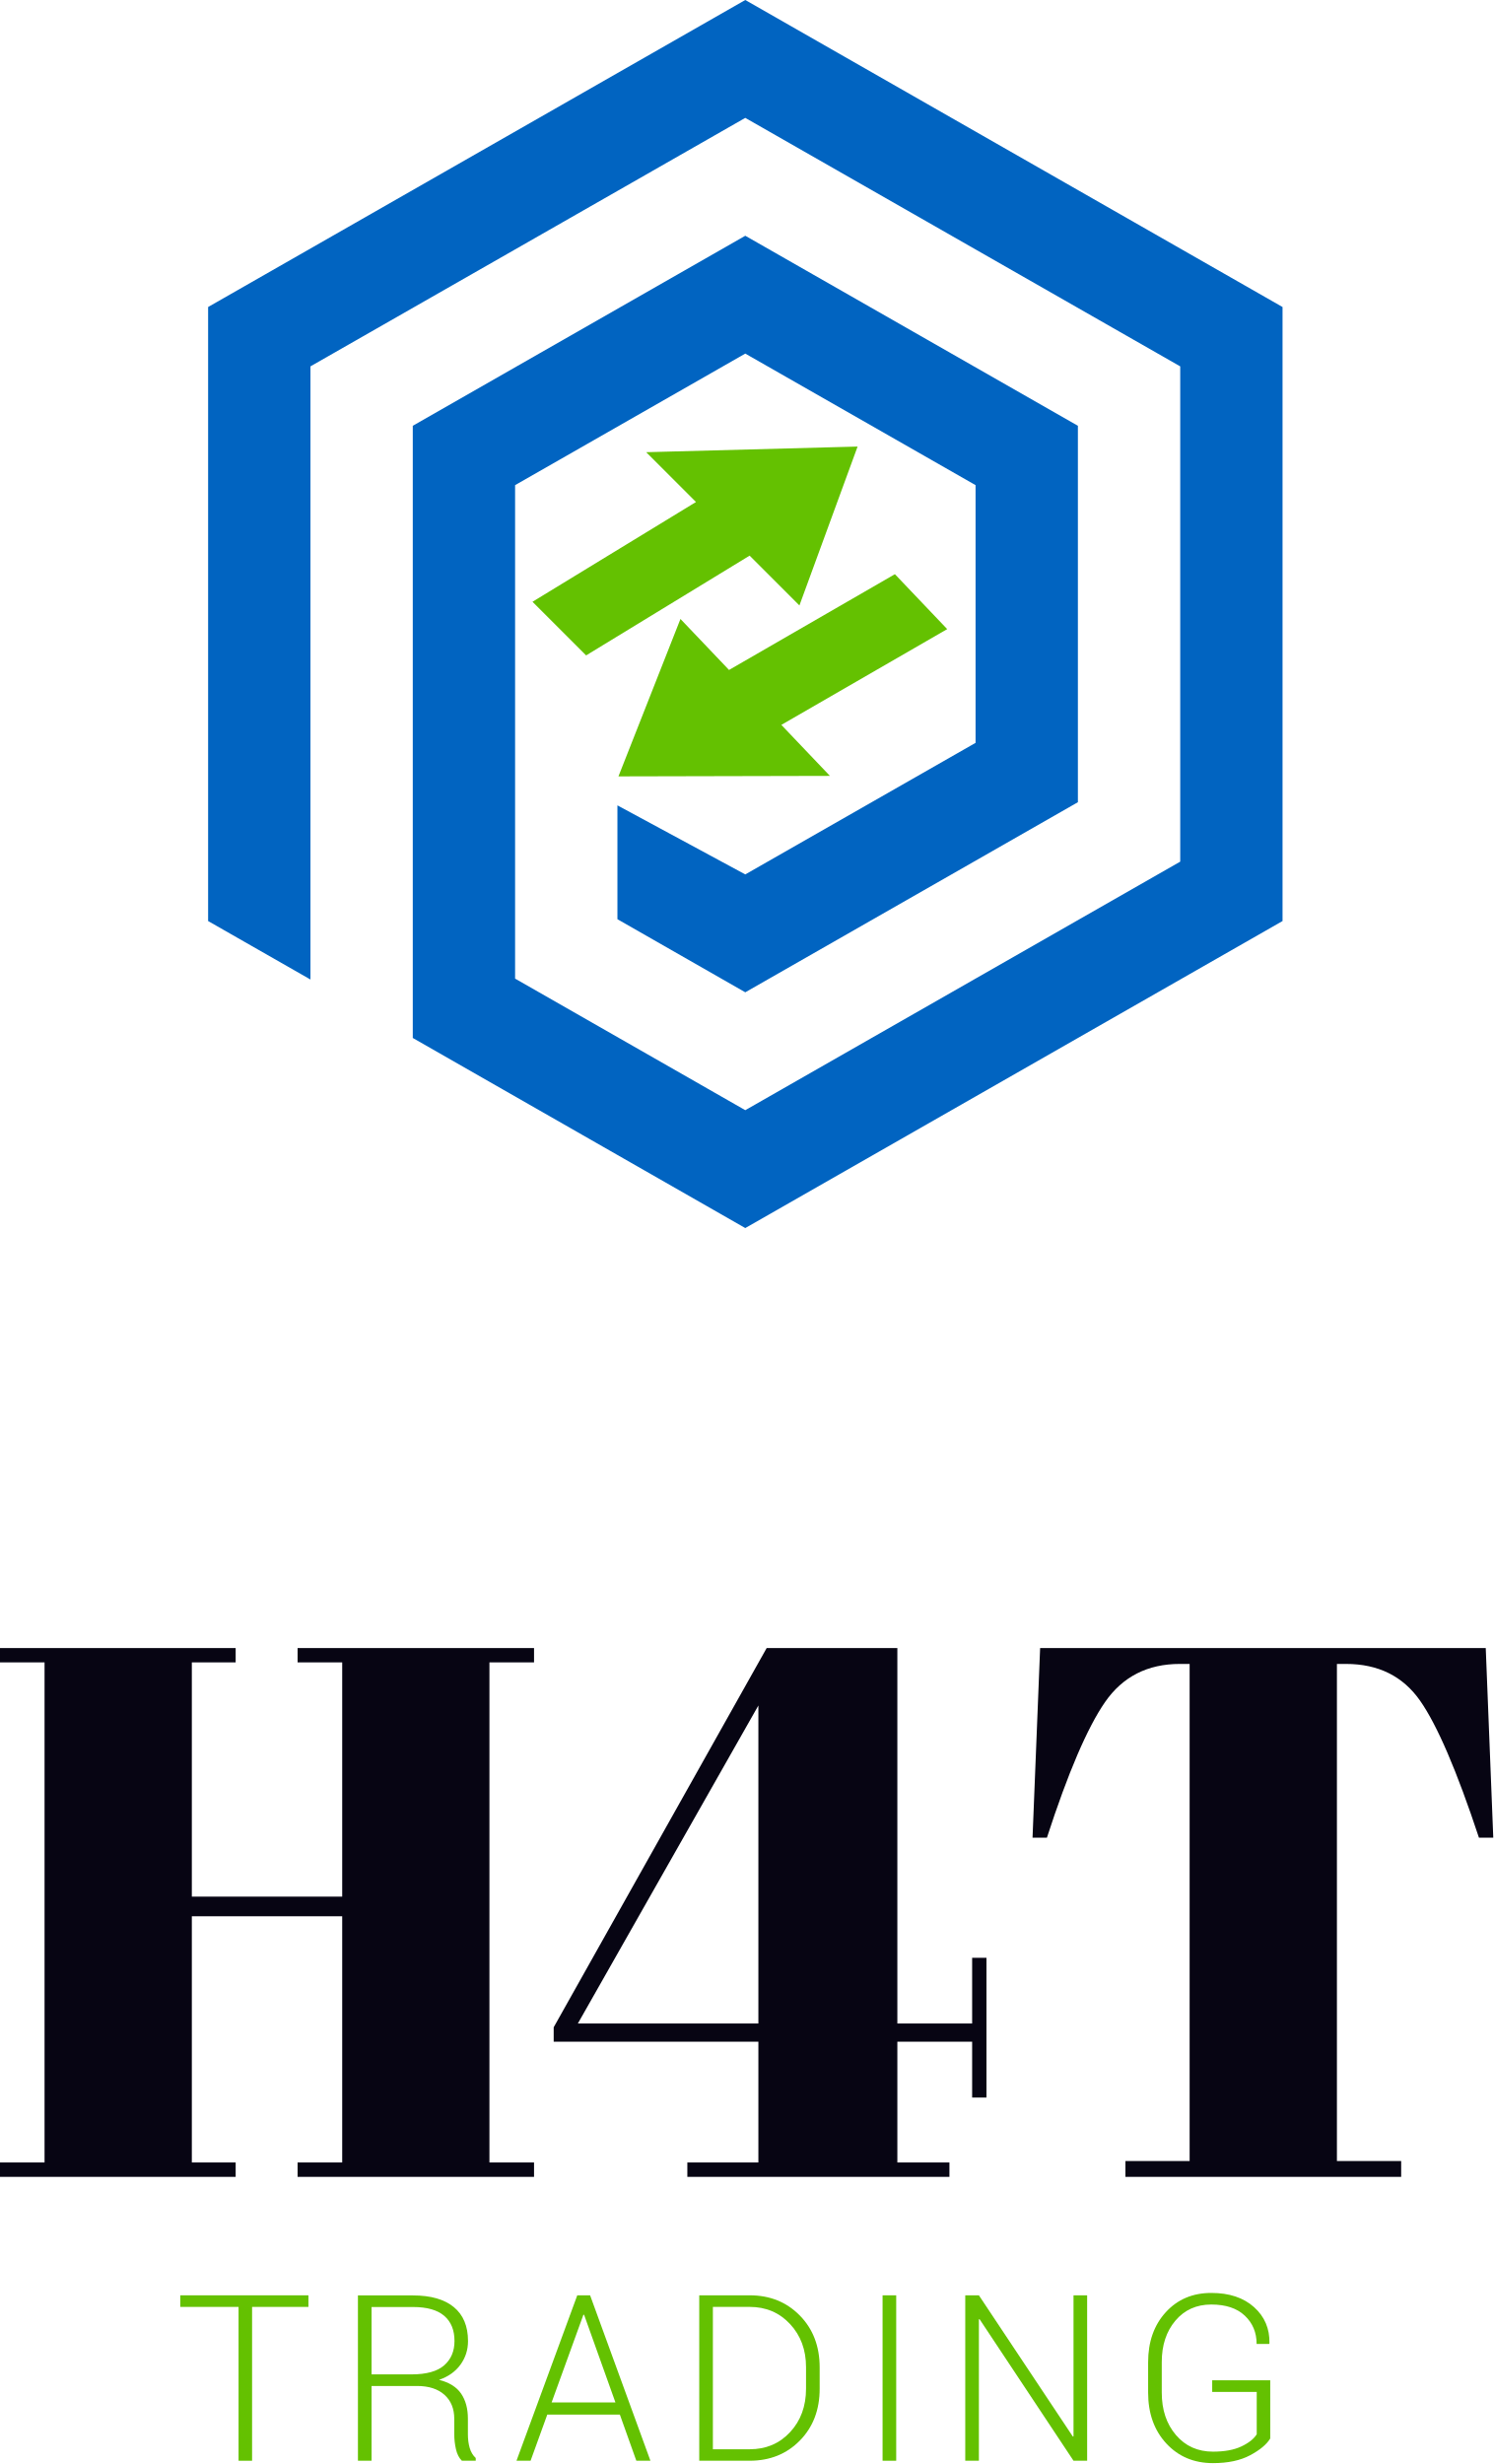
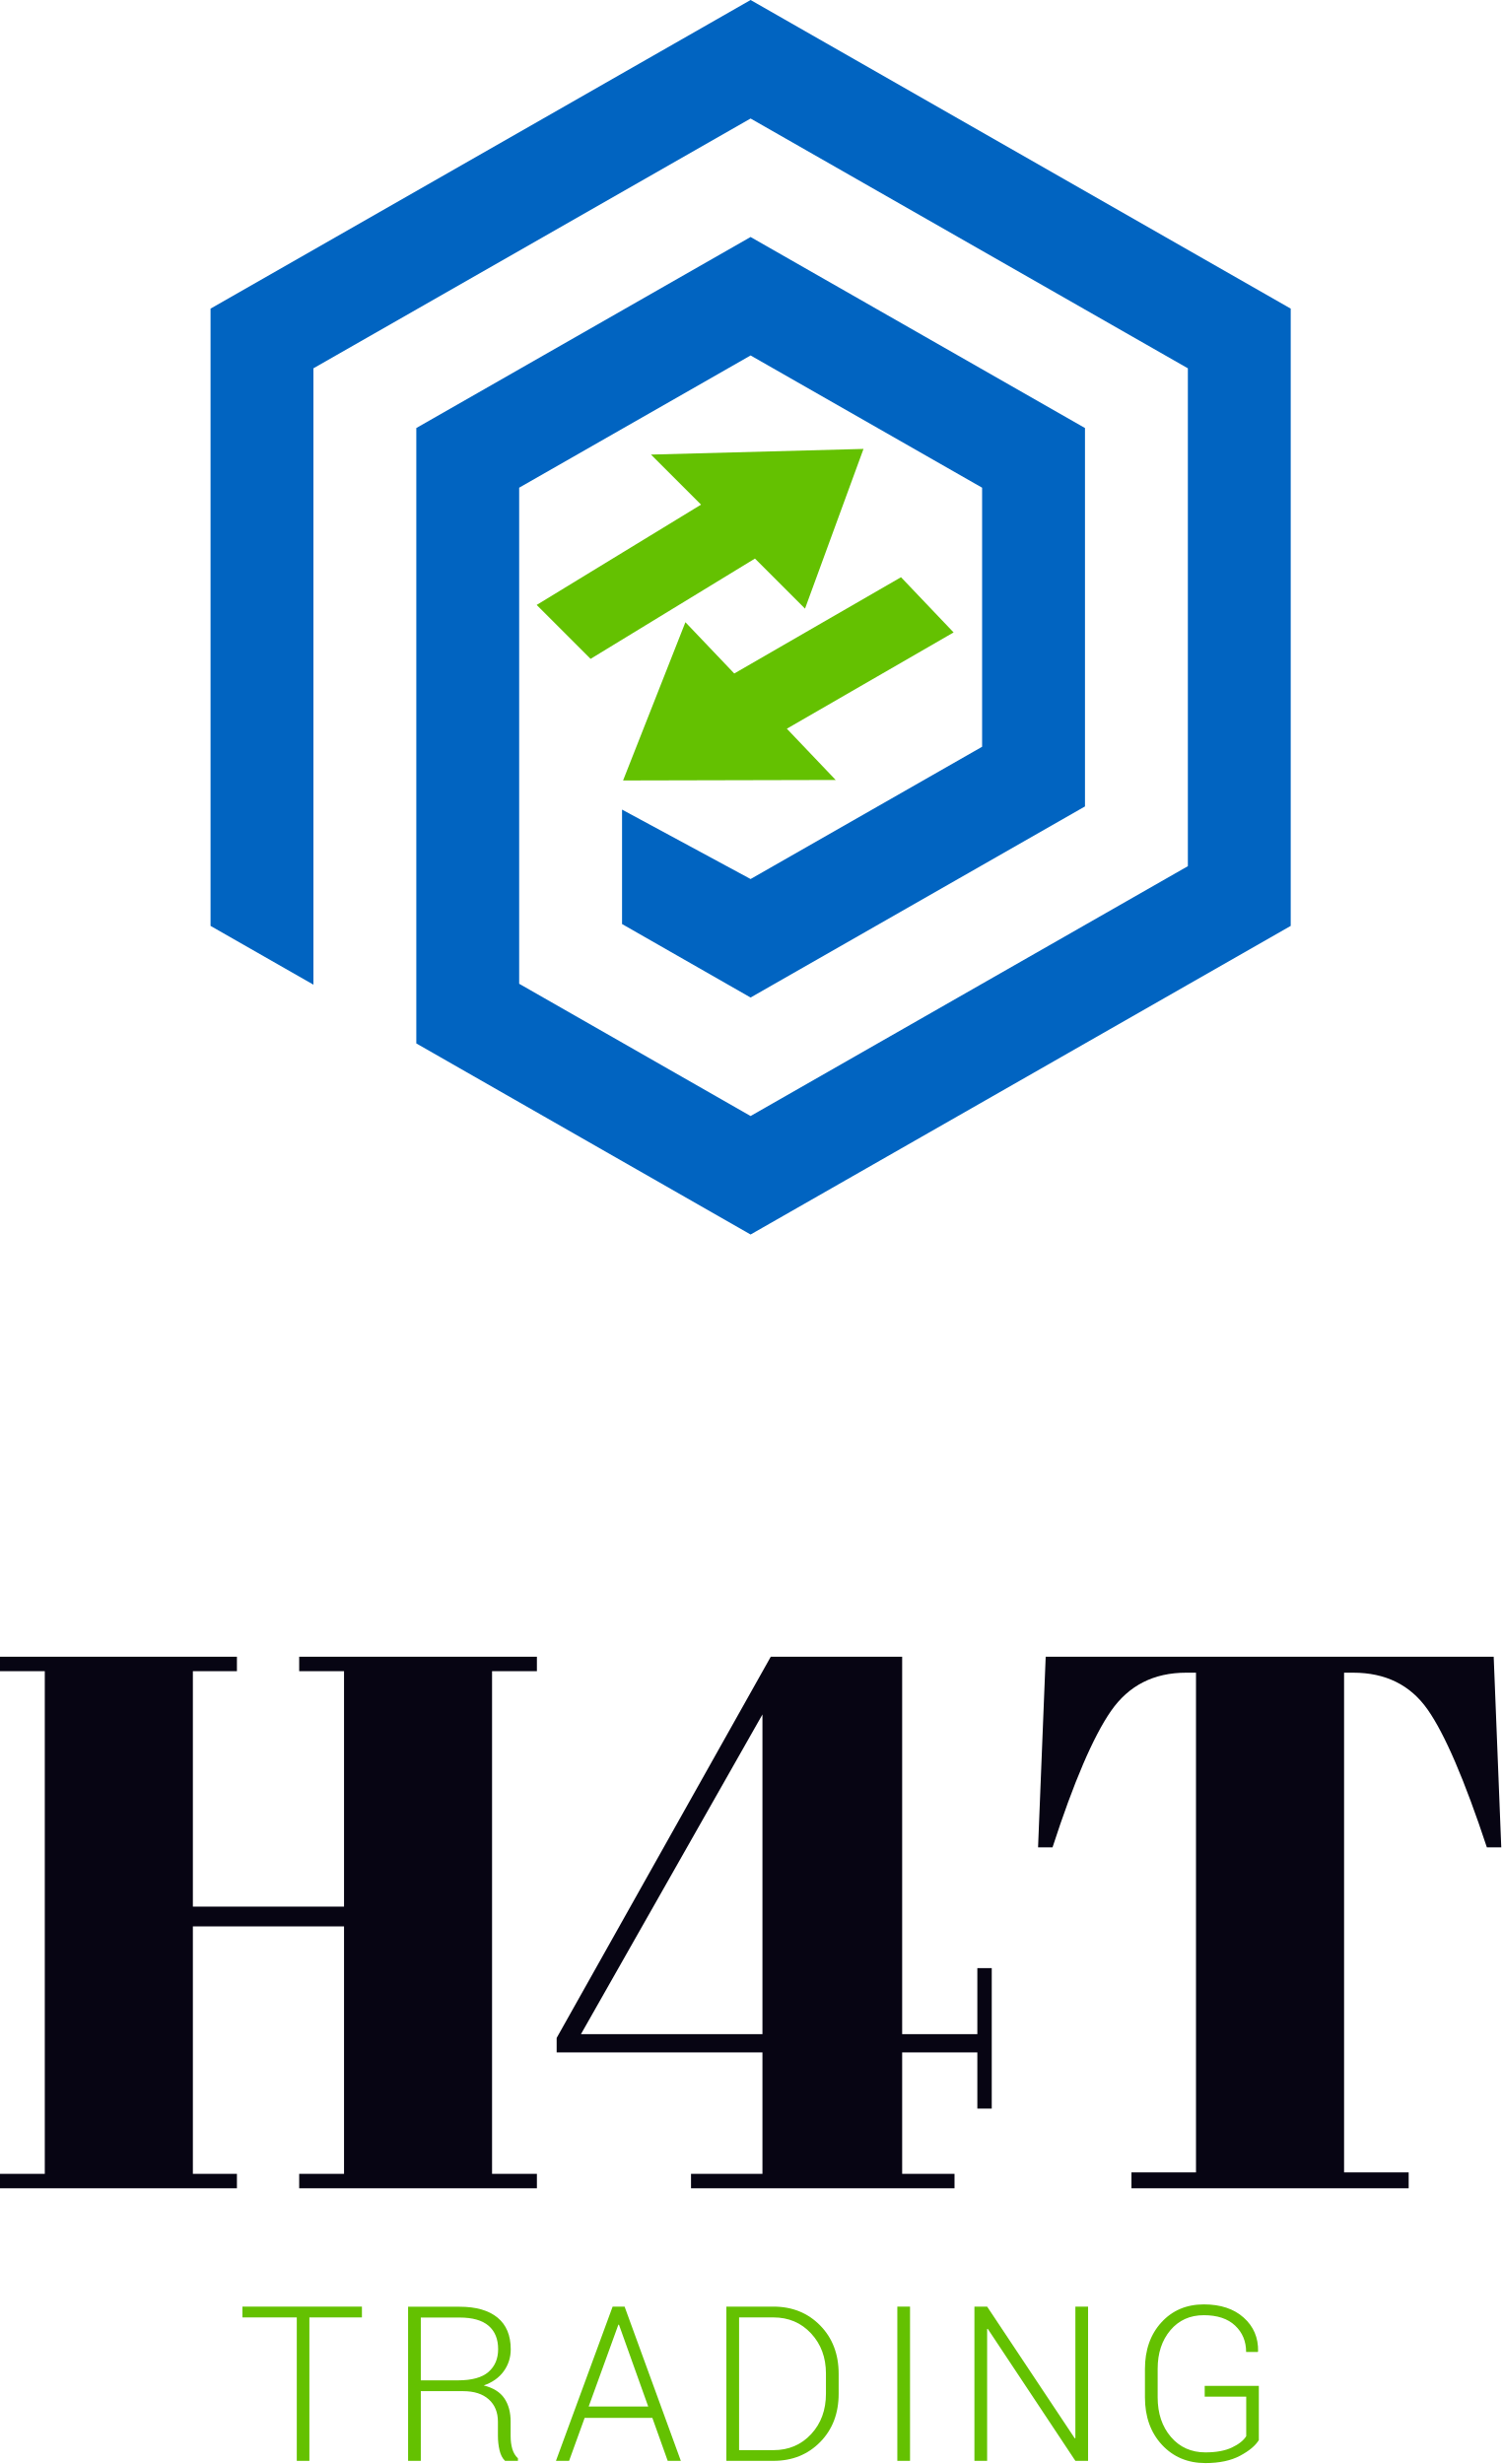
- <svg xmlns="http://www.w3.org/2000/svg" width="100%" height="100%" viewBox="0 0 1427 2354" version="1.1" xml:space="preserve" style="fill-rule:evenodd;clip-rule:evenodd;stroke-linejoin:round;stroke-miterlimit:2;">
-   <path d="M0,1574.51l0,13.682l42.565,-0l0,477.752l-42.565,0l0,13.741l225.166,0l-0,-13.741l-41.865,0l0,-235.222l143.66,0l-0,235.222l-42.625,0l-0,13.741l225.926,0l-0,-13.741l-42.624,0l-0,-477.752l42.624,-0l-0,-13.682l-225.926,-0l-0,13.682l42.625,-0l-0,223.761l-143.66,0l0,-223.761l41.865,-0l-0,-13.682l-225.166,-0Zm656.728,505.175l250.425,0l-0,-13.741l-49.759,0l0,-115.418l71.451,0l0,53.383l13.684,-0l-0,-133.486l-13.684,-0l0,62.738l-71.451,-0l0,-358.651l-124.889,-0l-203.475,362.276l-0,13.74l195.58,0l0,115.418l-67.882,0l0,13.741Zm-104.602,-146.524l172.484,-303.807l0,303.807l-172.484,-0Zm867.453,-358.651l-425.775,-0l-7.251,181.137l13.744,-0c20.166,-62.094 38.707,-105.245 55.542,-129.568c16.836,-24.264 40.634,-36.426 71.452,-36.426l9.355,-0l-0,474.888l-61.338,0l0,15.144l263.464,0l0,-15.144l-61.388,0l0,-474.888l8.648,-0c30.818,-0 54.375,11.694 70.752,35.023c16.367,23.329 35.137,67.006 56.301,130.971l13.684,-0l-7.19,-181.137Z" style="fill:#070513;fill-rule:nonzero;" />
+ <svg xmlns="http://www.w3.org/2000/svg" width="100%" height="100%" viewBox="0 0 1373 2252" version="1.1" xml:space="preserve" style="fill-rule:evenodd;clip-rule:evenodd;stroke-linejoin:round;stroke-miterlimit:2;">
  <g>
-     <path d="M294.69,2203.92l-53.835,0l-0,146.963l-12.917,0l0,-146.963l-55.681,0l0,-11.071l122.433,0l0,11.071Z" style="fill:#64c101;fill-rule:nonzero;" />
-     <path d="M355.017,2279.46l-0,71.419l-13.025,0l0,-157.925l52.642,-0c16.932,-0 29.921,3.708 38.966,11.125c9.045,7.417 13.567,18.253 13.567,32.508c0,8.394 -2.406,15.901 -7.218,22.522c-4.812,6.621 -11.632,11.451 -20.459,14.49c9.768,2.46 16.805,6.856 21.111,13.188c4.305,6.331 6.458,14.273 6.458,23.824l-0,14.87c-0,4.921 0.579,9.335 1.736,13.242c1.158,3.907 3.076,7.091 5.753,9.552l-0,2.604l-13.242,0c-2.677,-2.604 -4.559,-6.259 -5.644,-10.962c-1.085,-4.703 -1.628,-9.588 -1.628,-14.653l-0,-14.436c-0,-9.696 -3.13,-17.348 -9.389,-22.956c-6.259,-5.608 -14.996,-8.412 -26.212,-8.412l-43.416,0Zm-0,-11.071l38.097,0c14.255,0 24.675,-2.876 31.26,-8.629c6.585,-5.752 9.877,-13.513 9.877,-23.282c-0,-10.419 -3.274,-18.433 -9.823,-24.041c-6.548,-5.608 -16.48,-8.412 -29.794,-8.412l-39.617,0l-0,64.364Z" style="fill:#64c101;fill-rule:nonzero;" />
-     <path d="M592.263,2306.82l-69.357,0l-15.955,44.067l-13.459,0l58.069,-158.034l12.265,0l57.634,158.034l-13.458,0l-15.739,-44.067Zm-65.232,-11.613l60.999,-0l-29.957,-83.793l-0.651,-0l-30.391,83.793Z" style="fill:#64c101;fill-rule:nonzero;" />
-     <path d="M668.111,2350.88l-0,-158.034l48.192,0c19.32,0 35.293,6.44 47.92,19.321c12.627,12.88 18.94,29.414 18.94,49.602l0,20.297c0,20.189 -6.313,36.705 -18.94,49.549c-12.627,12.844 -28.6,19.265 -47.92,19.265l-48.192,0Zm13.025,-146.963l-0,136.001l35.167,-0c15.629,-0 28.509,-5.463 38.64,-16.39c10.13,-10.926 15.195,-24.747 15.195,-41.462l0,-20.622c0,-16.498 -5.083,-30.211 -15.249,-41.137c-10.167,-10.926 -23.029,-16.39 -38.586,-16.39l-35.167,0Z" style="fill:#64c101;fill-rule:nonzero;" />
-     <rect x="843.273" y="2192.85" width="13.025" height="158.034" style="fill:#64c101;fill-rule:nonzero;" />
-     <path d="M1038.73,2350.88l-13.025,0l-89.762,-135.24l-0.651,0.108l-0,135.132l-13.025,0l-0,-158.034l13.025,0l89.762,134.915l0.651,-0.108l0,-134.807l13.025,0l0,158.034Z" style="fill:#64c101;fill-rule:nonzero;" />
-     <path d="M1213.68,2329.61c-3.474,5.716 -9.896,11.071 -19.266,16.064c-9.371,4.992 -21.184,7.489 -35.438,7.489c-18.163,-0 -33.033,-6.259 -44.61,-18.778c-11.578,-12.518 -17.367,-28.726 -17.367,-48.625l0,-28.981c0,-19.537 5.608,-35.456 16.824,-47.757c11.216,-12.301 25.724,-18.452 43.524,-18.452c17.15,0 30.771,4.523 40.866,13.568c10.094,9.045 14.996,20.55 14.707,34.515l-0.326,0.651l-11.939,0c-0,-10.926 -3.763,-19.935 -11.288,-27.026c-7.526,-7.091 -18.199,-10.637 -32.02,-10.637c-14.182,0 -25.615,5.138 -34.298,15.413c-8.683,10.275 -13.025,23.444 -13.025,39.508l0,29.198c0,16.498 4.523,30.029 13.568,40.593c9.045,10.565 20.839,15.847 35.384,15.847c11.071,0 20.116,-1.664 27.134,-4.993c7.019,-3.328 11.904,-7.199 14.653,-11.613l0,-40.486l-42.547,0l-0,-11.071l55.464,0l-0,55.573Z" style="fill:#64c101;fill-rule:nonzero;" />
-   </g>
-   <g>
-     <path d="M712.09,835.38l-122.162,-65.972l0,108.757l122.162,69.837l317.8,-181.605l0,-359.62l-317.8,-181.549l-317.696,181.549l-0,584.853l317.696,181.603l513.329,-293.308l-0,-586.621l-513.329,-293.304l-513.245,293.304l0,586.621l97.775,55.859l0,-585.764l415.47,-237.399l415.575,237.399l-0,473.148l-415.575,237.449l-219.936,-125.697l-0,-471.44l219.936,-125.672l220.027,125.672l-0,246.214l-220.027,125.686Z" style="fill:#0164c1;fill-rule:nonzero;" />
-     <path d="M664.991,479.589l-47.584,-47.584l201.991,-5.378l-55.579,151.79l-47.584,-47.584l-156.209,95.317l-51.244,-51.244l156.209,-95.317Z" style="fill:#64c101;" />
-     <path d="M746.553,692.526l46.414,48.726l-202.062,0.472l59.248,-150.396l46.415,48.725l158.476,-91.496l49.985,52.473l-158.476,91.496Z" style="fill:#64c101;" />
+     <path d="M0,1514.21l0,13.158l40.935,0l0,459.458l-40.935,0l0,13.215l216.543,-0l0,-13.215l-40.261,0l-0,-226.214l138.158,-0l0,226.214l-40.992,0l-0,13.215l217.274,-0l0,-13.215l-40.991,0l-0,-459.458l40.991,0l0,-13.158l-217.274,-0l-0,13.158l40.992,0l0,215.193l-138.158,0l-0,-215.193l40.261,0l0,-13.158l-216.543,-0Zm631.58,485.831l240.835,-0l0,-13.215l-47.853,0l0,-110.998l68.715,-0l-0,51.338l13.16,0l-0,-128.374l-13.16,-0l-0,60.336l-68.715,-0l0,-344.918l-120.107,-0l-195.683,348.404l-0,13.214l188.091,-0l-0,110.998l-65.283,0l0,13.215Zm-100.596,-140.913l165.879,-292.174l-0,292.174l-165.879,-0Zm834.235,-344.918l-409.471,-0l-6.973,174.201l13.217,-0c19.395,-59.716 37.226,-101.215 53.416,-124.606c16.191,-23.335 39.077,-35.032 68.716,-35.032l8.996,0l0,456.704l-58.988,-0l-0,14.564l253.375,-0l-0,-14.564l-59.038,-0l0,-456.704l8.317,0c29.638,0 52.293,11.247 68.043,33.683c15.74,22.435 33.791,64.439 54.145,125.955l13.16,-0l-6.915,-174.201Z" style="fill:#070513;fill-rule:nonzero;" />
+     <g>
+       <path d="M330.797,2118.03l-48.022,-0l-0,131.094l-11.522,-0l0,-131.094l-49.668,-0l0,-9.876l109.212,0l0,9.876Z" style="fill:#64c101;fill-rule:nonzero;" />
+       <path d="M384.61,2185.42l-0,63.708l-11.619,-0l0,-140.873l46.958,0c15.104,0 26.69,3.308 34.758,9.924c8.068,6.616 12.102,16.282 12.102,28.998c0,7.487 -2.146,14.184 -6.438,20.09c-4.292,5.906 -10.376,10.214 -18.251,12.925c8.714,2.195 14.991,6.116 18.832,11.764c3.84,5.647 5.761,12.731 5.761,21.251l-0,13.265c-0,4.389 0.516,8.326 1.549,11.812c1.032,3.485 2.743,6.325 5.131,8.52l0,2.324l-11.812,-0c-2.388,-2.324 -4.066,-5.584 -5.034,-9.779c-0.969,-4.196 -1.453,-8.553 -1.453,-13.071l0,-12.877c0,-8.649 -2.791,-15.475 -8.375,-20.477c-5.583,-5.003 -13.377,-7.504 -23.381,-7.504l-38.728,0Zm-0,-9.875l33.983,-0c12.716,-0 22.011,-2.566 27.884,-7.697c5.874,-5.132 8.811,-12.055 8.811,-20.768c-0,-9.295 -2.921,-16.443 -8.762,-21.446c-5.842,-5.002 -14.701,-7.503 -26.577,-7.503l-35.339,-0l-0,57.414Z" style="fill:#64c101;fill-rule:nonzero;" />
+       <path d="M596.238,2209.82l-61.868,-0l-14.232,39.309l-12.006,-0l51.798,-140.97l10.941,0l51.411,140.97l-12.005,-0l-14.039,-39.309Zm-58.189,-10.36l54.413,0l-26.722,-74.745l-0.581,0l-27.11,74.745Z" style="fill:#64c101;fill-rule:nonzero;" />
+       <path d="M663.895,2249.12l0,-140.97l42.988,0c17.234,0 31.483,5.745 42.746,17.234c11.263,11.489 16.895,26.238 16.895,44.247l-0,18.105c-0,18.008 -5.632,32.741 -16.895,44.198c-11.263,11.457 -25.512,17.186 -42.746,17.186l-42.988,-0Zm11.619,-131.094l-0,121.315l31.369,-0c13.942,-0 25.431,-4.874 34.468,-14.62c9.036,-9.747 13.555,-22.075 13.555,-36.985l-0,-18.396c-0,-14.716 -4.535,-26.948 -13.604,-36.694c-9.068,-9.747 -20.541,-14.62 -34.419,-14.62l-31.369,-0Z" style="fill:#64c101;fill-rule:nonzero;" />
+       <rect x="820.143" y="2108.15" width="11.618" height="140.969" style="fill:#64c101;fill-rule:nonzero;" />
+       <path d="M994.495,2249.12l-11.618,-0l-80.07,-120.638l-0.581,0.097l0,120.541l-11.618,-0l-0,-140.97l11.618,0l80.07,120.347l0.581,-0.097l-0,-120.25l11.618,0l0,140.97Z" style="fill:#64c101;fill-rule:nonzero;" />
+       <path d="M1150.55,2230.15c-3.098,5.099 -8.827,9.875 -17.186,14.329c-8.358,4.454 -18.896,6.681 -31.611,6.681c-16.201,-0 -29.466,-5.584 -39.793,-16.75c-10.327,-11.167 -15.491,-25.625 -15.491,-43.375l-0,-25.851c-0,-17.428 5.002,-31.628 15.007,-42.601c10.005,-10.972 22.946,-16.459 38.825,-16.459c15.297,0 27.448,4.034 36.452,12.103c9.004,8.068 13.377,18.331 13.119,30.788l-0.29,0.581l-10.65,0c-0,-9.746 -3.357,-17.782 -10.07,-24.108c-6.713,-6.326 -16.233,-9.488 -28.561,-9.488c-12.652,-0 -22.85,4.582 -30.595,13.748c-7.746,9.166 -11.619,20.913 -11.619,35.242l0,26.045c0,14.716 4.034,26.787 12.103,36.21c8.068,9.424 18.589,14.136 31.563,14.136c9.875,-0 17.944,-1.485 24.205,-4.454c6.261,-2.969 10.618,-6.422 13.07,-10.359l0,-36.114l-37.953,-0l0,-9.876l49.475,0l-0,49.572Z" style="fill:#64c101;fill-rule:nonzero;" />
+     </g>
+     <g>
+       <path d="M686.027,803.391l-117.484,-63.446l-0,104.592l117.484,67.163l305.63,-174.651l0,-345.849l-305.63,-174.596l-305.531,174.596l-0,562.457l305.531,174.649l493.672,-282.076l-0,-564.158l-493.672,-282.072l-493.592,282.072l0,564.158l94.031,53.72l0,-563.333l399.561,-228.308l399.661,228.308l-0,455.03l-399.661,228.356l-211.515,-120.884l0,-453.388l211.515,-120.859l211.601,120.859l-0,236.787l-211.601,120.873Z" style="fill:#0164c1;fill-rule:nonzero;" />
+       <path d="M640.731,461.224l-45.762,-45.762l194.256,-5.171l-53.45,145.977l-45.762,-45.762l-150.227,91.667l-49.282,-49.282l150.227,-91.667Z" style="fill:#64c101;" />
+       <path d="M719.17,666.008l44.637,46.859l-194.325,0.454l56.979,-144.637l44.637,46.86l152.409,-87.993l48.071,50.464l-152.408,87.993Z" style="fill:#64c101;" />
+     </g>
  </g>
</svg>
